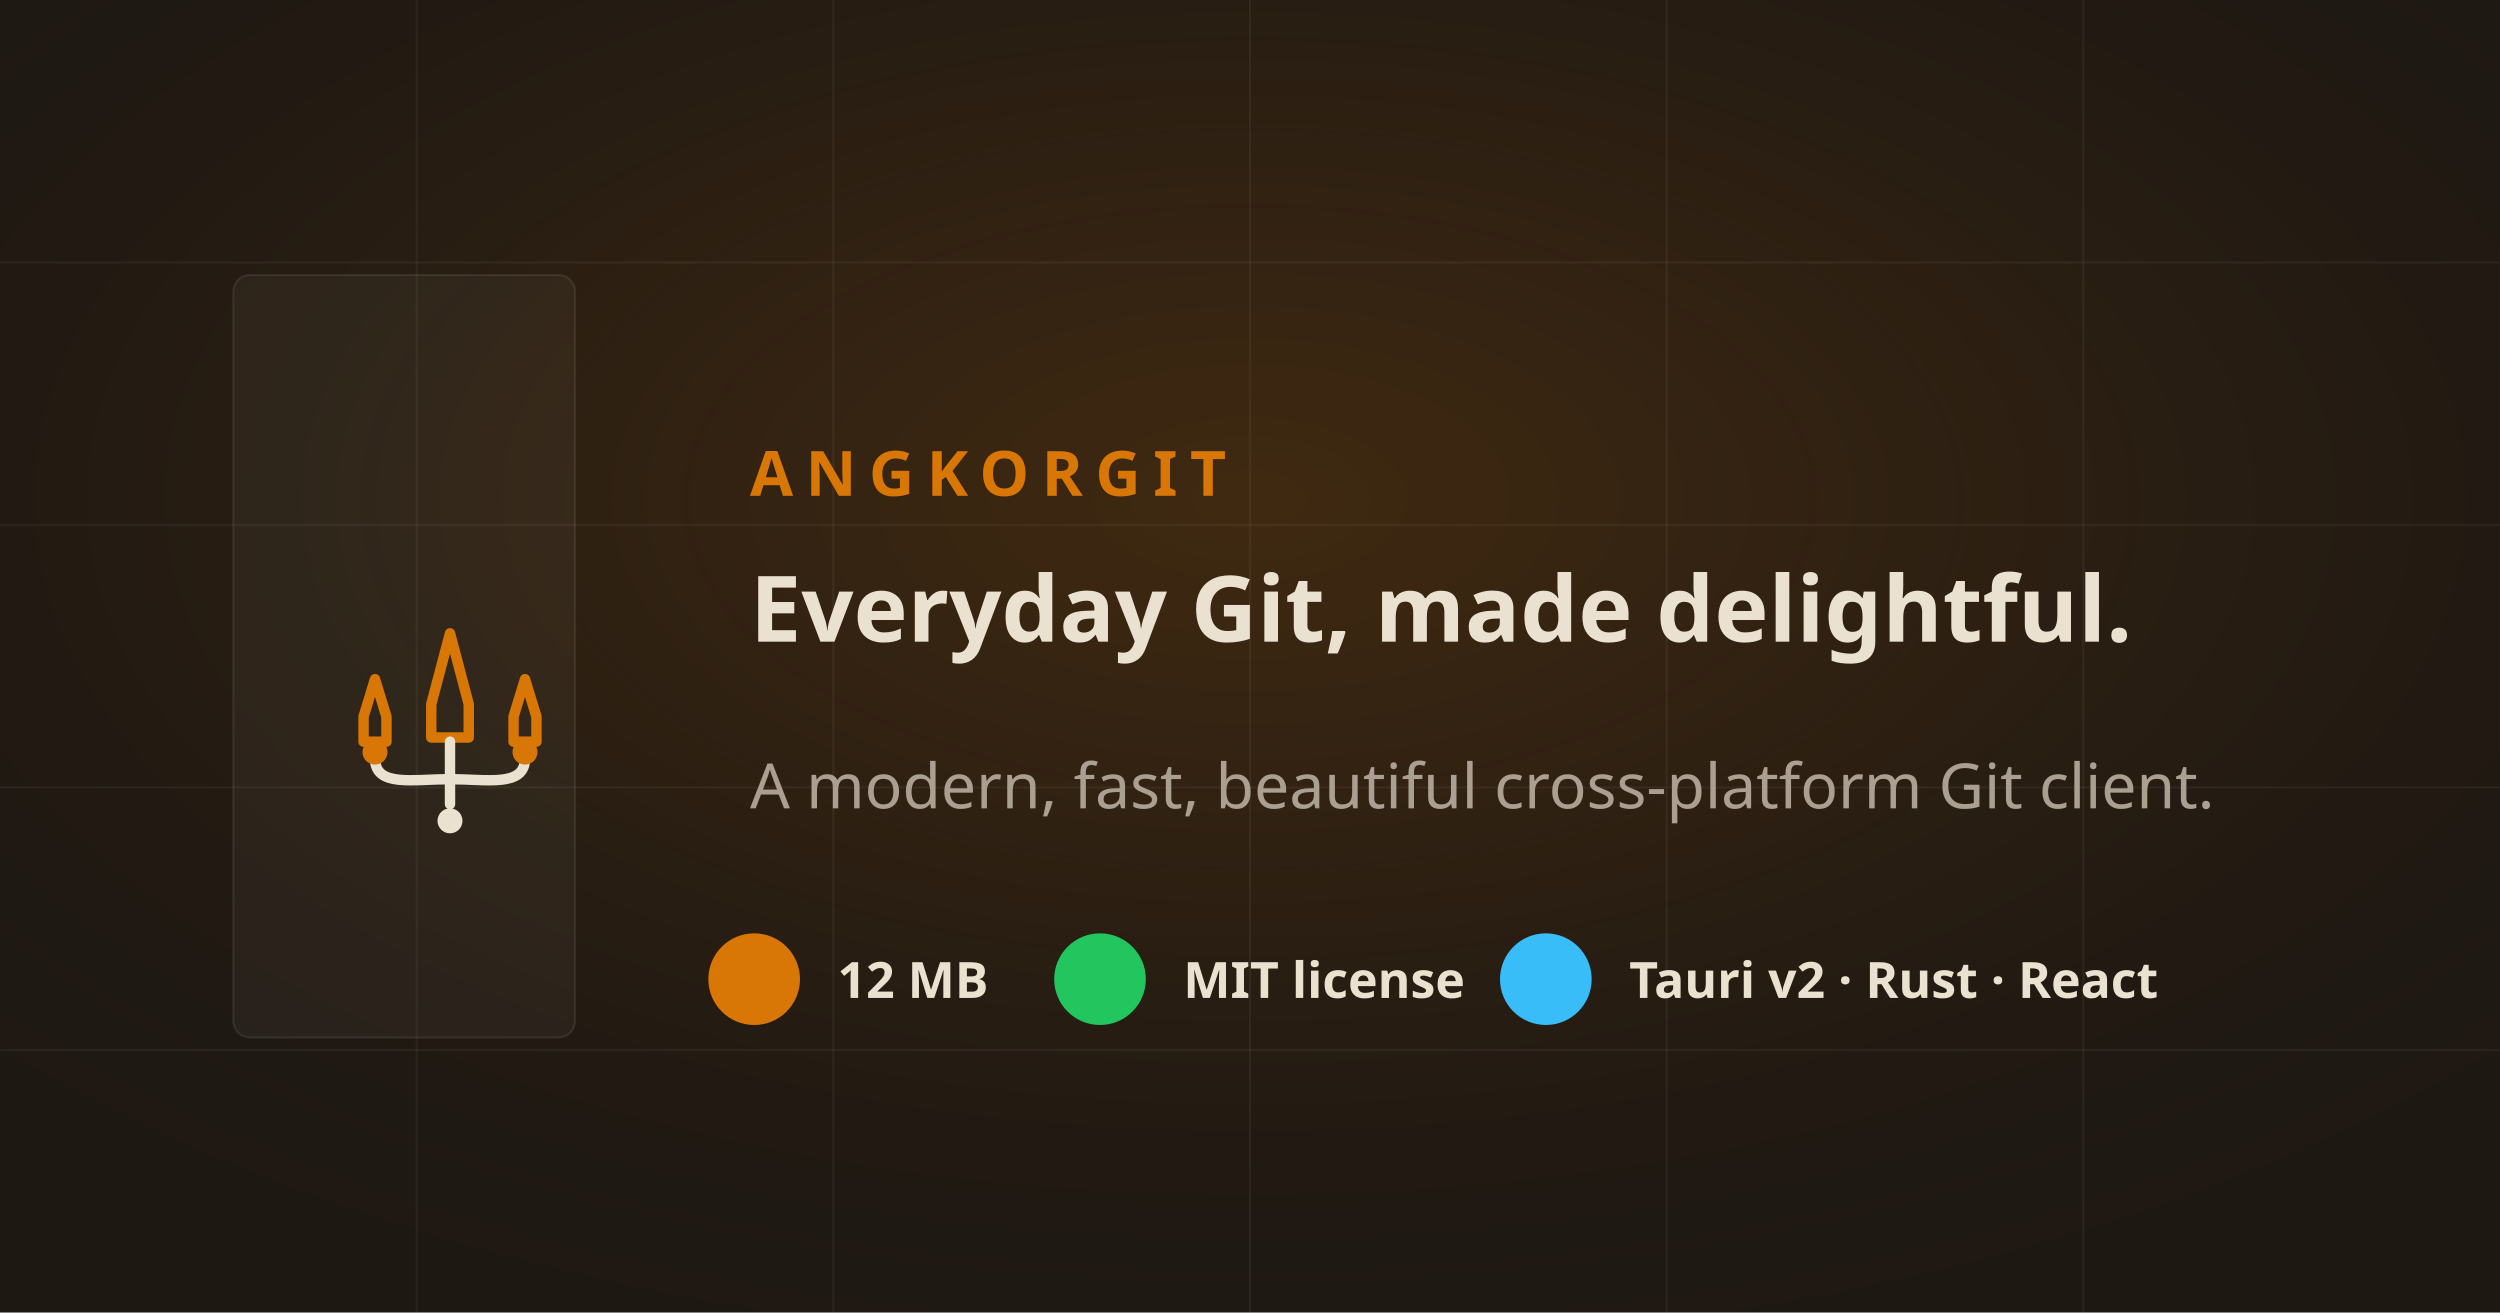
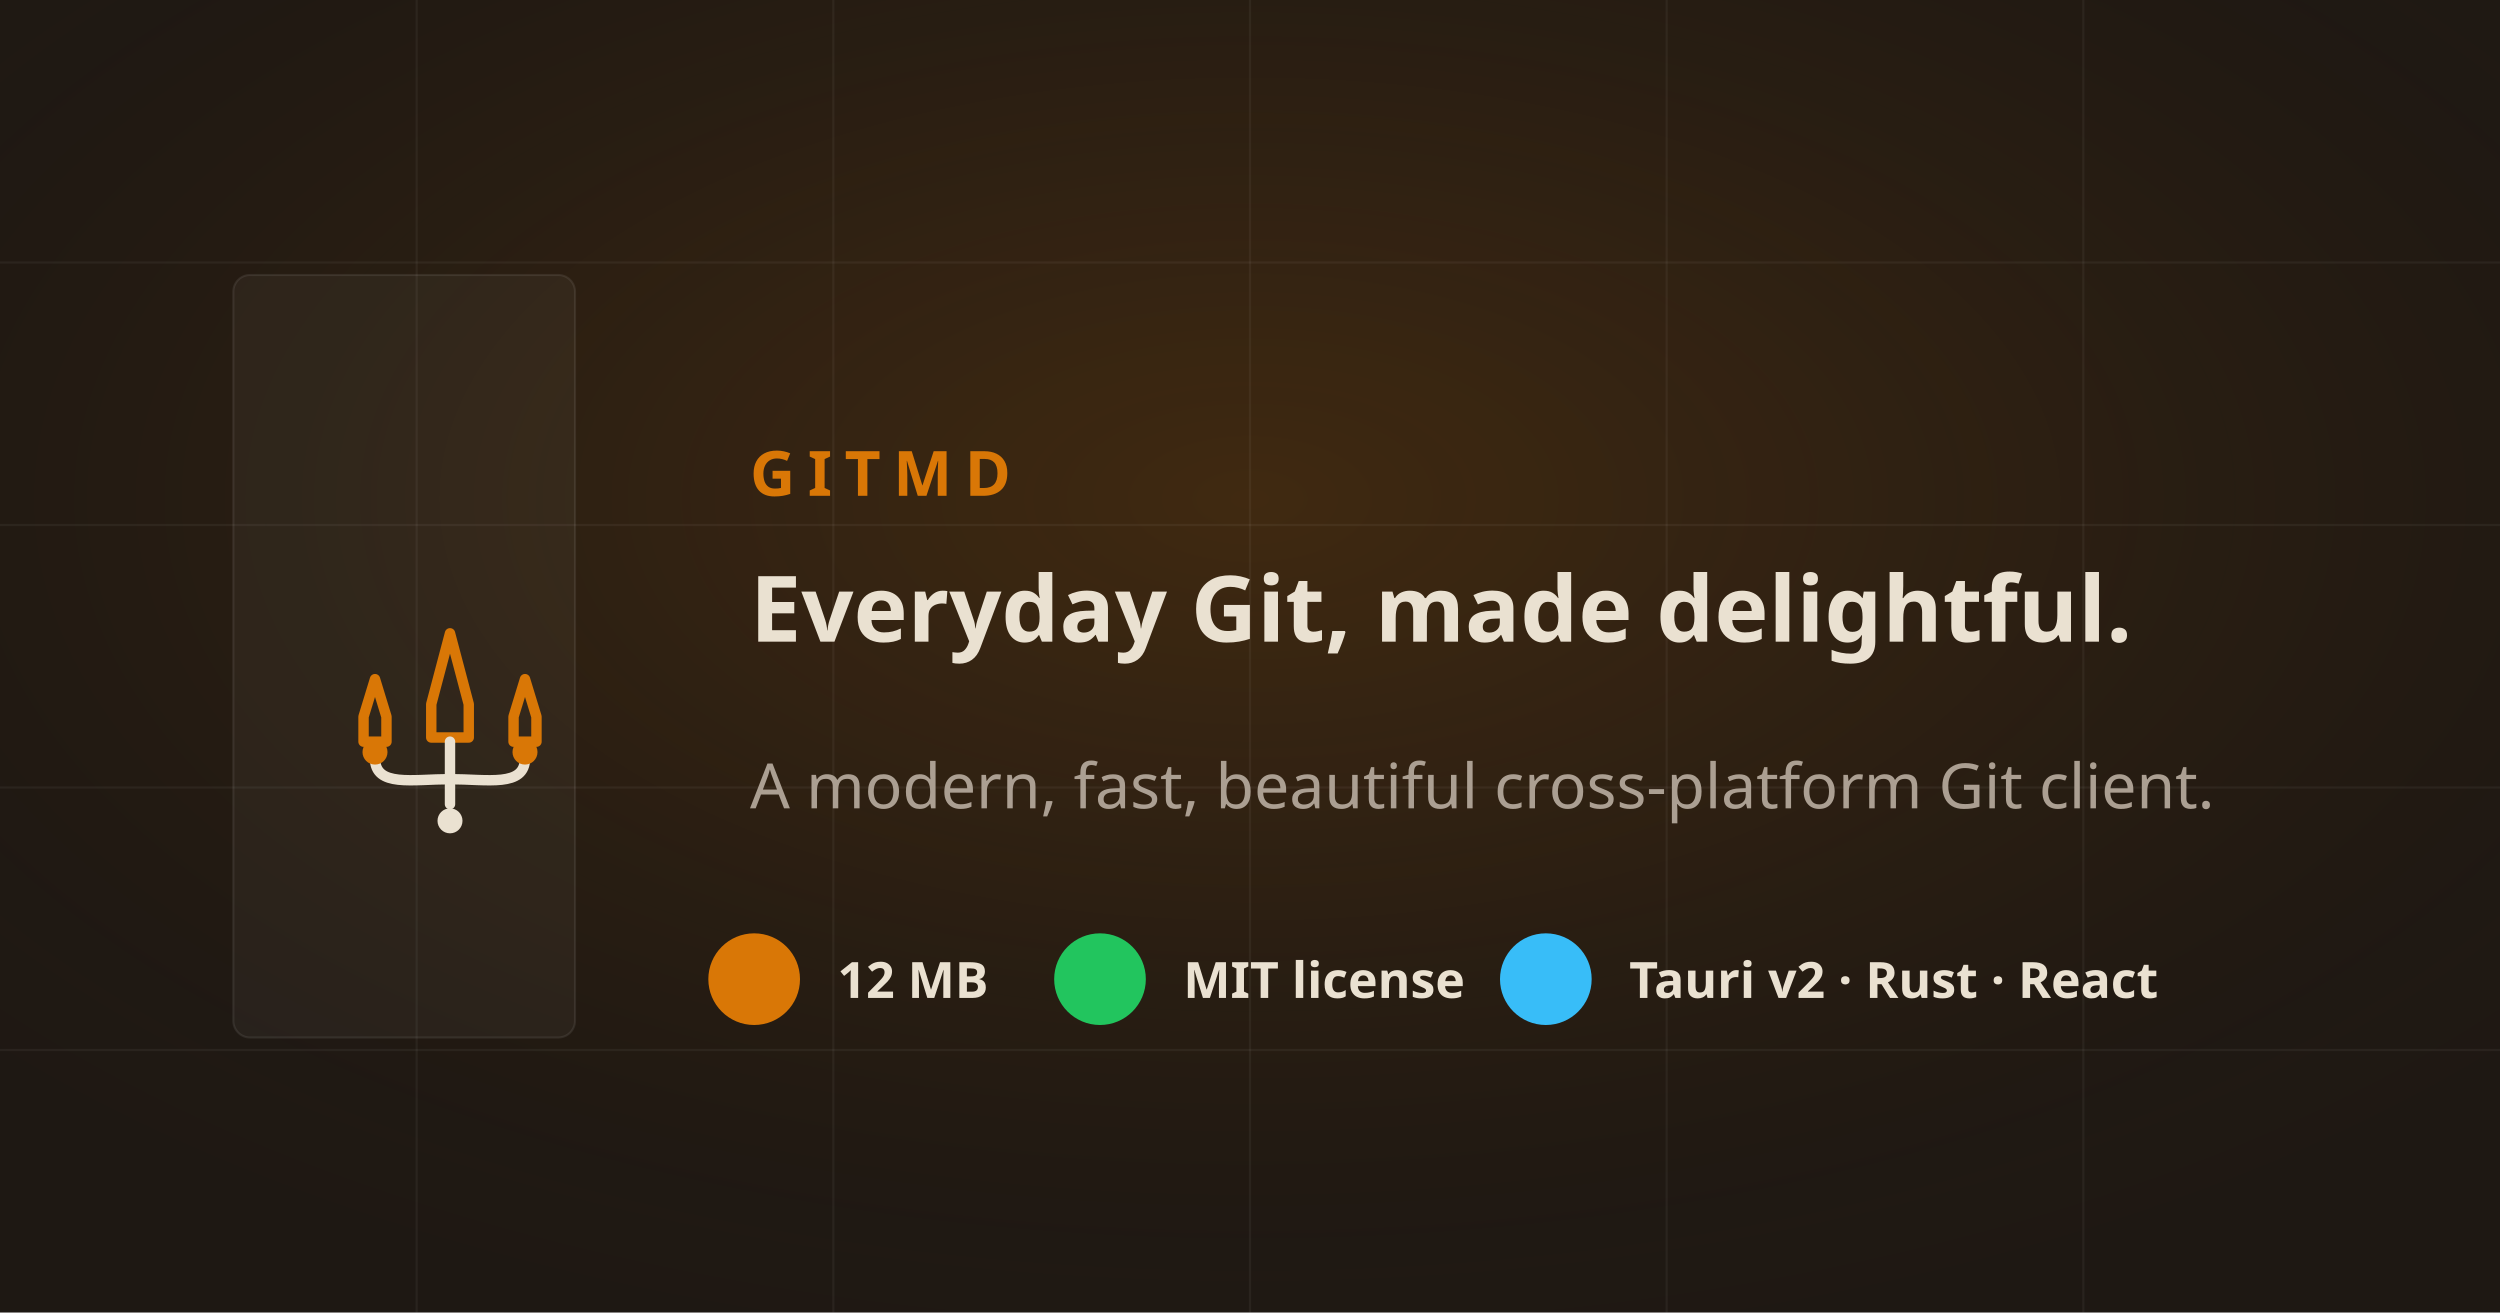
<svg xmlns="http://www.w3.org/2000/svg" width="1200" height="630" viewBox="0 0 1200 630">
  <defs>
    <radialGradient id="glow" cx="50%" cy="38%" r="70%">
      <stop offset="0%" stop-color="#D97706" stop-opacity="0.18" />
      <stop offset="55%" stop-color="#D97706" stop-opacity="0.05" />
      <stop offset="100%" stop-color="#1E1813" stop-opacity="0" />
    </radialGradient>
    <linearGradient id="grid" x1="0" y1="0" x2="0" y2="630" gradientUnits="userSpaceOnUse">
      <stop offset="0%" stop-color="#ffffff" stop-opacity="0.05" />
      <stop offset="100%" stop-color="#ffffff" stop-opacity="0.02" />
    </linearGradient>
  </defs>
  <rect width="1200" height="630" fill="#1E1813" />
  <rect width="1200" height="630" fill="url(#glow)" />
  <g stroke="#ffffff" stroke-opacity="0.05" stroke-width="1">
    <path d="M0 126 H1200 M0 252 H1200 M0 378 H1200 M0 504 H1200" />
    <path d="M200 0 V630 M400 0 V630 M600 0 V630 M800 0 V630 M1000 0 V630" />
  </g>
  <g>
    <rect x="112" y="132" width="164" height="366" rx="8" fill="rgba(255,255,255,0.04)" stroke="rgba(255,255,255,0.08)" />
    <g transform="translate(152 300)">
      <g stroke="#D97706" stroke-width="5" stroke-linecap="round" stroke-linejoin="round" fill="none">
        <path d="M64 4 L55 38 L55 54 L73 54 L73 38 Z" />
        <path d="M28 26 L22.5 44 L22.5 56 L33.5 56 L33.5 44 Z" />
        <path d="M100 26 L94.5 44 L94.5 56 L105.5 56 L105.5 44 Z" />
      </g>
      <g stroke="#EAE1D1" stroke-width="5" stroke-linecap="round" fill="none">
        <path d="M28 64 C28 78 46 74 64 74" />
        <path d="M100 64 C100 78 82 74 64 74" />
        <path d="M64 56 V 86" />
      </g>
      <circle cx="28" cy="61" r="6" fill="#D97706" />
      <circle cx="100" cy="61" r="6" fill="#D97706" />
      <circle cx="64" cy="94" r="6" fill="#EAE1D1" />
    </g>
  </g>
-   <text x="360" y="238" font-family="sans-serif" font-size="30" font-weight="600" letter-spacing="6" fill="#D97706">ANGKORGIT</text>
+   <text x="360" y="238" font-family="sans-serif" font-size="30" font-weight="600" letter-spacing="6" fill="#D97706">GITMD</text>
  <text x="360" y="308" font-family="sans-serif" font-size="44" font-weight="700" fill="#EAE1D1">Everyday Git, made delightful.</text>
  <text x="360" y="388" font-family="sans-serif" font-size="30" fill="#AB9F92">A modern, fast, beautiful cross-platform Git client.</text>
  <g font-family="sans-serif" font-size="24" font-weight="600">
    <g>
      <circle cx="362" cy="470" r="22" fill="#D97706" />
      <text x="402" y="479" fill="#EAE1D1">12 MB</text>
    </g>
    <g>
      <circle cx="528" cy="470" r="22" fill="#22C55E" />
      <text x="568" y="479" fill="#EAE1D1">MIT license</text>
    </g>
    <g>
      <circle cx="742" cy="470" r="22" fill="#38bdf8" />
      <text x="782" y="479" fill="#EAE1D1">Tauri v2 · Rust · React</text>
    </g>
  </g>
</svg>
